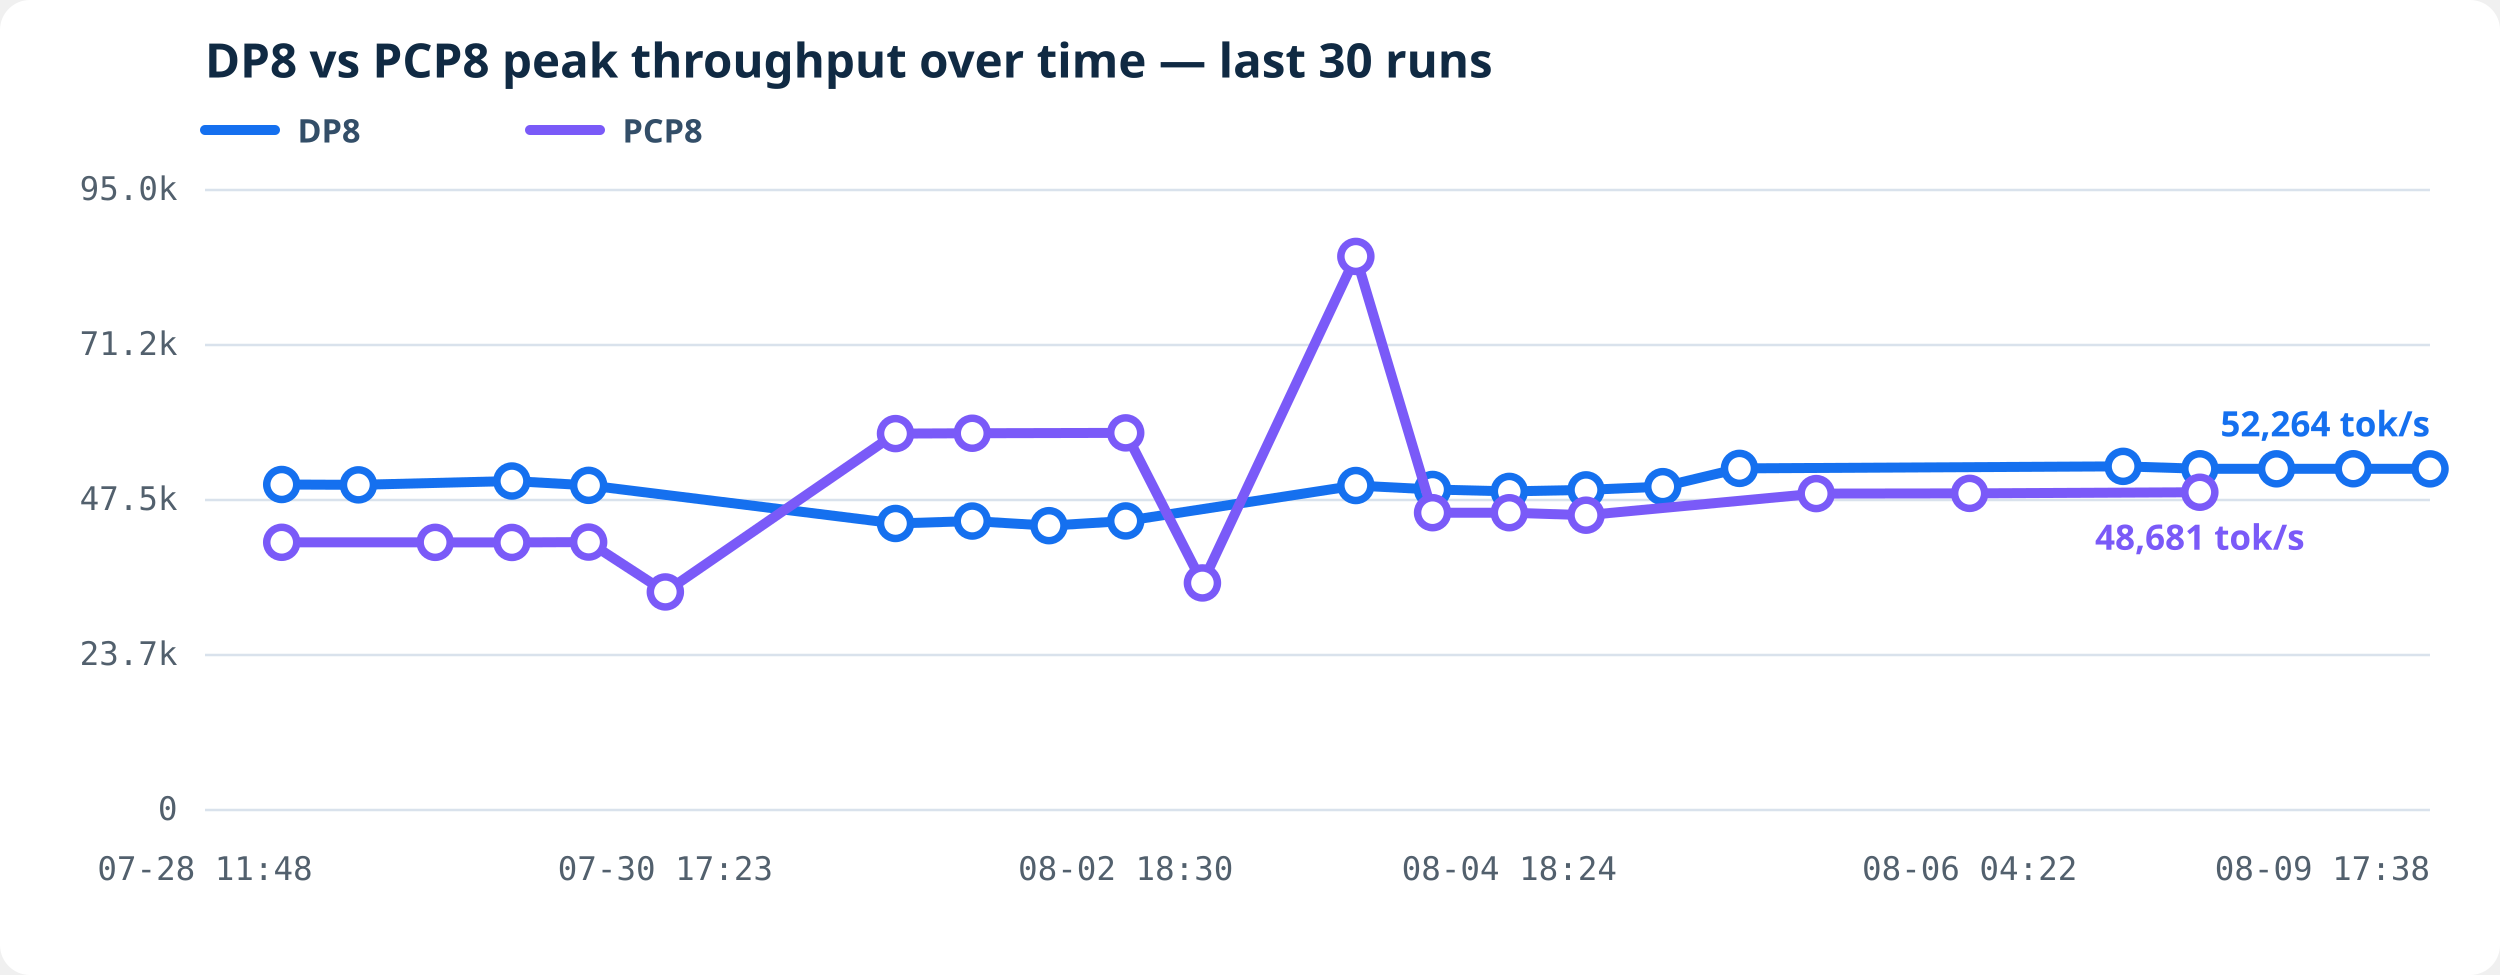
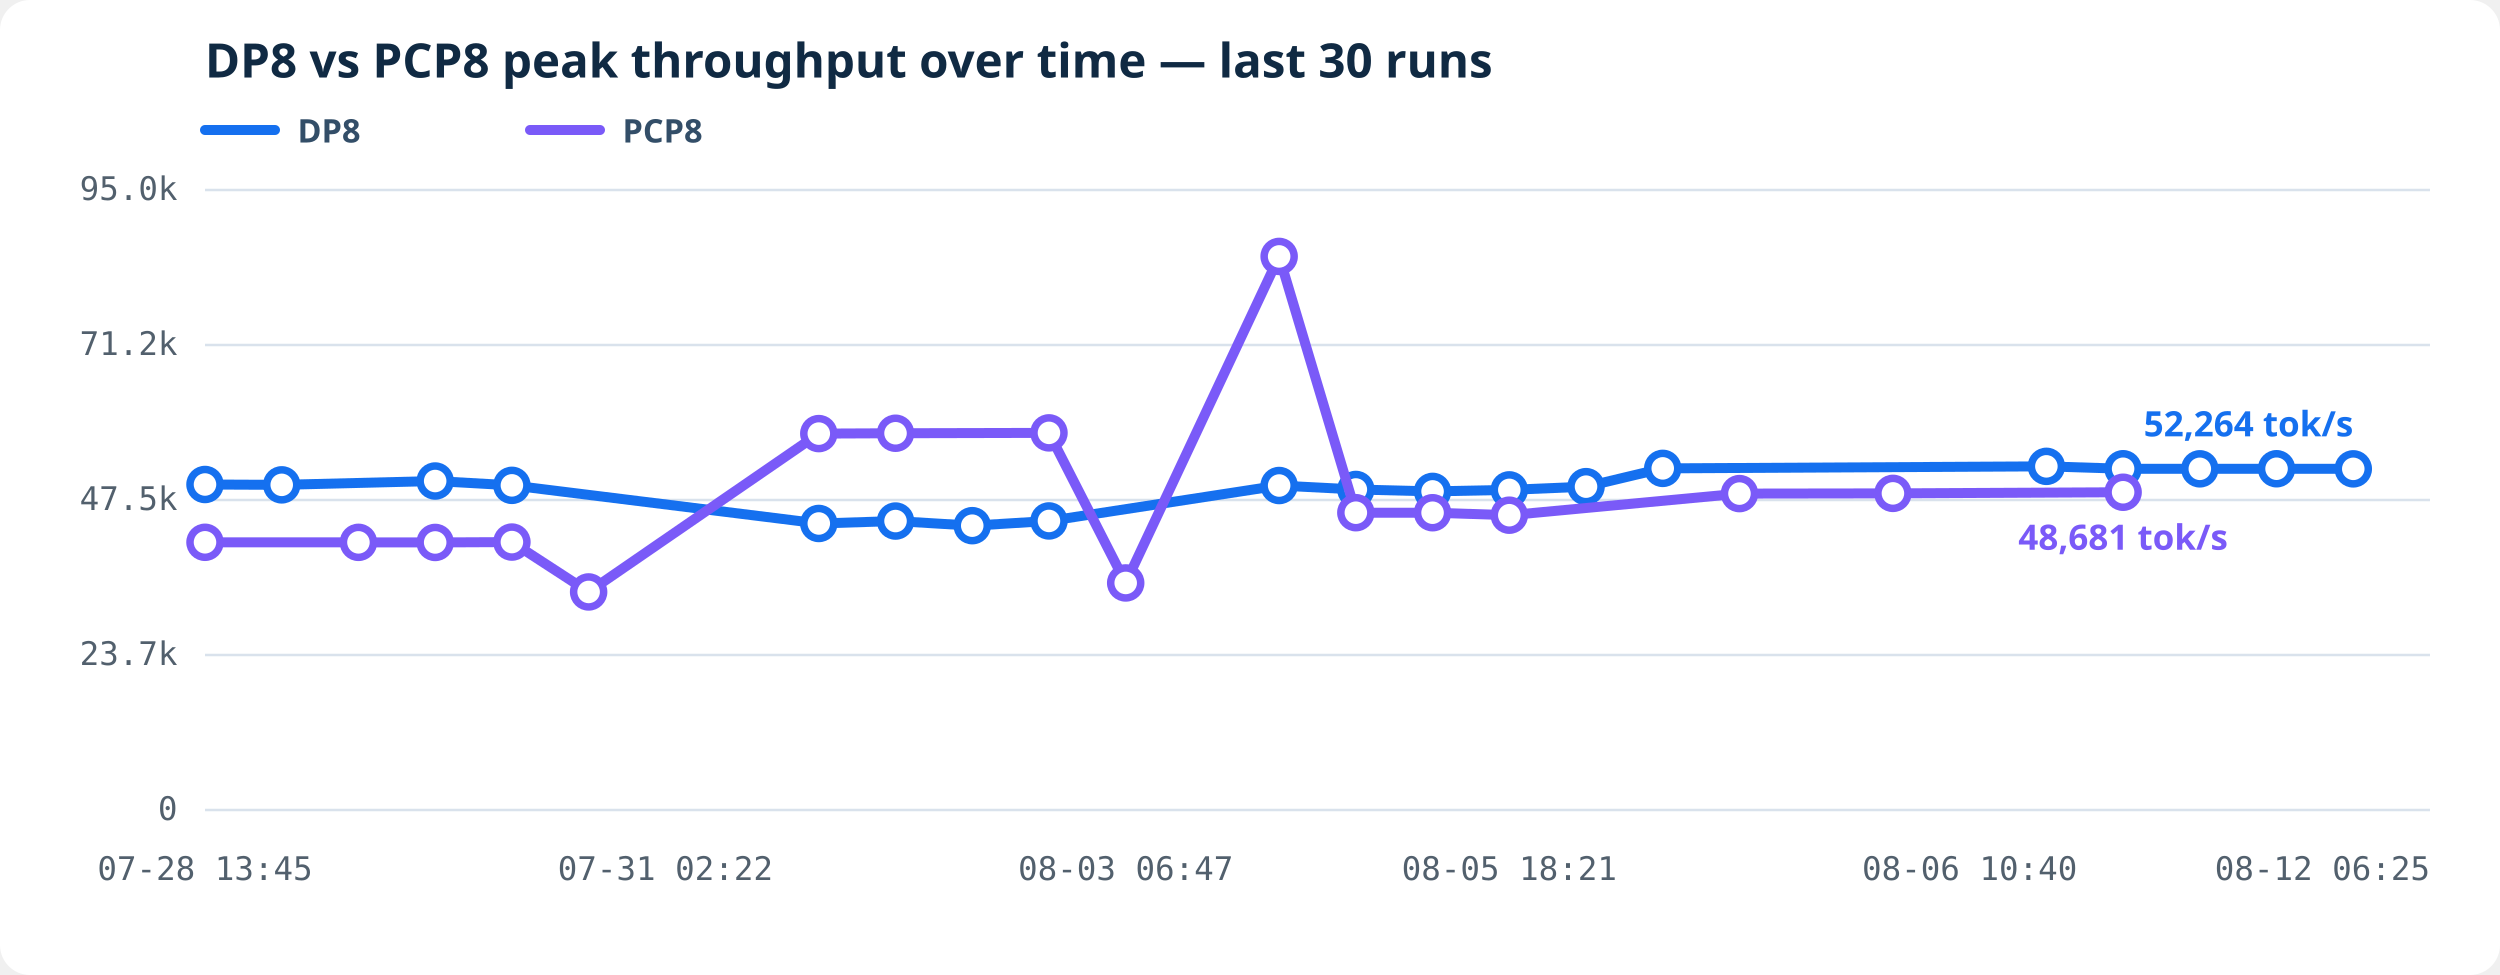
<svg xmlns="http://www.w3.org/2000/svg" viewBox="0 0 1000 390" role="img" aria-labelledby="history-title history-desc">
  <style>.bg{fill:#fff}.grid{stroke:#d9e2ec;stroke-width:1}.axis{fill:#52606d;font:13px ui-monospace,SFMono-Regular,Consolas,monospace}.heading{fill:#102a43;font:600 19px system-ui,sans-serif}.line{fill:none;stroke-width:4;stroke-linejoin:round;stroke-linecap:round}.dot{fill:#fff;stroke-width:3}.latest{stroke-width:3}.legend{fill:#334e68;font:600 13px system-ui,sans-serif}.value{font:600 14px system-ui,sans-serif}</style>
  <rect class="bg" width="1000" height="390" rx="12" />
  <text class="heading" x="82" y="31">DP8 vs PCP8 peak throughput over time — last 30 runs</text>
  <line x1="82" y1="52" x2="110" y2="52" stroke="#1570ef" stroke-width="4" stroke-linecap="round" />
  <text class="legend" x="119" y="57">DP8</text>
  <line x1="212" y1="52" x2="240" y2="52" stroke="#7a5af8" stroke-width="4" stroke-linecap="round" />
  <text class="legend" x="249" y="57">PCP8</text>
  <line class="grid" x1="82" y1="324.00" x2="972" y2="324.00" />
  <text class="axis" text-anchor="end" x="71" y="328.00">0</text>
  <line class="grid" x1="82" y1="262.00" x2="972" y2="262.00" />
  <text class="axis" text-anchor="end" x="71" y="266.00">23.7k</text>
  <line class="grid" x1="82" y1="200.00" x2="972" y2="200.00" />
  <text class="axis" text-anchor="end" x="71" y="204.00">47.5k</text>
  <line class="grid" x1="82" y1="138.00" x2="972" y2="138.00" />
  <text class="axis" text-anchor="end" x="71" y="142.00">71.2k</text>
  <line class="grid" x1="82" y1="76.00" x2="972" y2="76.00" />
  <text class="axis" text-anchor="end" x="71" y="80.00">95.0k</text>
-   <text class="axis" text-anchor="middle" x="82.00" y="352">07-28 11:48</text>
-   <text class="axis" text-anchor="middle" x="266.14" y="352">07-30 17:23</text>
-   <text class="axis" text-anchor="middle" x="450.28" y="352">08-02 18:30</text>
-   <text class="axis" text-anchor="middle" x="603.72" y="352">08-04 18:24</text>
-   <text class="axis" text-anchor="middle" x="787.86" y="352">08-06 04:22</text>
-   <text class="axis" text-anchor="end" x="972.00" y="352">08-09 17:38</text>
-   <polyline class="line" stroke="#1570ef" points="112.69,193.80 143.38,193.94 204.76,192.41 235.45,194.14 358.21,209.39 388.90,208.42 419.59,210.27 450.28,208.38 542.34,194.21 573.03,195.79 603.72,196.56 634.41,195.95 665.10,194.66 695.79,187.35 849.24,186.54 879.93,187.50 910.62,187.53 941.31,187.50 972.00,187.54" />
-   <circle class="dot" fill="#fff" stroke="#1570ef" cx="112.69" cy="193.80" r="6" />
-   <circle class="dot" fill="#fff" stroke="#1570ef" cx="143.38" cy="193.94" r="6" />
-   <circle class="dot" fill="#fff" stroke="#1570ef" cx="204.76" cy="192.41" r="6" />
-   <circle class="dot" fill="#fff" stroke="#1570ef" cx="235.45" cy="194.14" r="6" />
-   <circle class="dot" fill="#fff" stroke="#1570ef" cx="358.21" cy="209.39" r="6" />
-   <circle class="dot" fill="#fff" stroke="#1570ef" cx="388.90" cy="208.42" r="6" />
-   <circle class="dot" fill="#fff" stroke="#1570ef" cx="419.59" cy="210.27" r="6" />
-   <circle class="dot" fill="#fff" stroke="#1570ef" cx="450.28" cy="208.38" r="6" />
-   <circle class="dot" fill="#fff" stroke="#1570ef" cx="542.34" cy="194.21" r="6" />
-   <circle class="dot" fill="#fff" stroke="#1570ef" cx="573.03" cy="195.79" r="6" />
-   <circle class="dot" fill="#fff" stroke="#1570ef" cx="603.72" cy="196.56" r="6" />
-   <circle class="dot" fill="#fff" stroke="#1570ef" cx="634.41" cy="195.95" r="6" />
-   <circle class="dot" fill="#fff" stroke="#1570ef" cx="665.10" cy="194.66" r="6" />
-   <circle class="dot" fill="#fff" stroke="#1570ef" cx="695.79" cy="187.35" r="6" />
-   <circle class="dot" fill="#fff" stroke="#1570ef" cx="849.24" cy="186.54" r="6" />
-   <circle class="dot" fill="#fff" stroke="#1570ef" cx="879.93" cy="187.50" r="6" />
-   <circle class="dot" fill="#fff" stroke="#1570ef" cx="910.62" cy="187.53" r="6" />
-   <circle class="dot" fill="#fff" stroke="#1570ef" cx="941.31" cy="187.50" r="6" />
-   <circle class="dot latest" fill="#1570ef" stroke="#1570ef" cx="972.00" cy="187.54" r="6" />
-   <text class="value" fill="#1570ef" text-anchor="end" x="972.00" y="174.54">52,264 tok/s</text>
-   <polyline class="line" stroke="#7a5af8" points="112.69,216.92 174.07,216.94 204.76,216.98 235.45,216.83 266.14,236.78 358.21,173.44 388.90,173.30 450.28,173.15 480.97,233.18 542.34,102.57 573.03,205.08 603.72,205.09 634.41,206.08 726.48,197.44 787.86,197.35 879.93,196.90" />
-   <circle class="dot" fill="#fff" stroke="#7a5af8" cx="112.69" cy="216.92" r="6" />
-   <circle class="dot" fill="#fff" stroke="#7a5af8" cx="174.07" cy="216.94" r="6" />
-   <circle class="dot" fill="#fff" stroke="#7a5af8" cx="204.76" cy="216.98" r="6" />
-   <circle class="dot" fill="#fff" stroke="#7a5af8" cx="235.45" cy="216.83" r="6" />
-   <circle class="dot" fill="#fff" stroke="#7a5af8" cx="266.14" cy="236.78" r="6" />
-   <circle class="dot" fill="#fff" stroke="#7a5af8" cx="358.21" cy="173.44" r="6" />
-   <circle class="dot" fill="#fff" stroke="#7a5af8" cx="388.90" cy="173.30" r="6" />
-   <circle class="dot" fill="#fff" stroke="#7a5af8" cx="450.28" cy="173.15" r="6" />
-   <circle class="dot" fill="#fff" stroke="#7a5af8" cx="480.97" cy="233.18" r="6" />
-   <circle class="dot" fill="#fff" stroke="#7a5af8" cx="542.34" cy="102.57" r="6" />
-   <circle class="dot" fill="#fff" stroke="#7a5af8" cx="573.03" cy="205.08" r="6" />
-   <circle class="dot" fill="#fff" stroke="#7a5af8" cx="603.72" cy="205.09" r="6" />
-   <circle class="dot" fill="#fff" stroke="#7a5af8" cx="634.41" cy="206.08" r="6" />
-   <circle class="dot" fill="#fff" stroke="#7a5af8" cx="726.48" cy="197.44" r="6" />
-   <circle class="dot" fill="#fff" stroke="#7a5af8" cx="787.86" cy="197.35" r="6" />
-   <circle class="dot latest" fill="#7a5af8" stroke="#7a5af8" cx="879.93" cy="196.90" r="6" />
-   <text class="value" fill="#7a5af8" text-anchor="middle" x="879.93" y="219.90">48,681 tok/s</text>
+   <text class="axis" text-anchor="middle" x="82.00" y="352">07-28 13:45</text>
+   <text class="axis" text-anchor="middle" x="266.14" y="352">07-31 02:22</text>
+   <text class="axis" text-anchor="middle" x="450.28" y="352">08-03 06:47</text>
+   <text class="axis" text-anchor="middle" x="603.72" y="352">08-05 18:21</text>
+   <text class="axis" text-anchor="middle" x="787.86" y="352">08-06 10:40</text>
+   <text class="axis" text-anchor="end" x="972.00" y="352">08-12 06:25</text>
+   <polyline class="line" stroke="#1570ef" points="82.00,193.80 112.69,193.94 174.07,192.41 204.76,194.14 327.52,209.39 358.21,208.42 388.90,210.27 419.59,208.38 511.66,194.21 542.34,195.79 573.03,196.56 603.72,195.95 634.41,194.66 665.10,187.35 818.55,186.54 849.24,187.50 879.93,187.53 910.62,187.50 941.31,187.54" />
+   <circle class="dot" fill="#fff" stroke="#1570ef" cx="82.00" cy="193.80" r="6" />
+   <circle class="dot" fill="#fff" stroke="#1570ef" cx="112.69" cy="193.94" r="6" />
+   <circle class="dot" fill="#fff" stroke="#1570ef" cx="174.07" cy="192.41" r="6" />
+   <circle class="dot" fill="#fff" stroke="#1570ef" cx="204.76" cy="194.14" r="6" />
+   <circle class="dot" fill="#fff" stroke="#1570ef" cx="327.52" cy="209.39" r="6" />
+   <circle class="dot" fill="#fff" stroke="#1570ef" cx="358.21" cy="208.42" r="6" />
+   <circle class="dot" fill="#fff" stroke="#1570ef" cx="388.90" cy="210.27" r="6" />
+   <circle class="dot" fill="#fff" stroke="#1570ef" cx="419.59" cy="208.38" r="6" />
+   <circle class="dot" fill="#fff" stroke="#1570ef" cx="511.66" cy="194.21" r="6" />
+   <circle class="dot" fill="#fff" stroke="#1570ef" cx="542.34" cy="195.79" r="6" />
+   <circle class="dot" fill="#fff" stroke="#1570ef" cx="573.03" cy="196.56" r="6" />
+   <circle class="dot" fill="#fff" stroke="#1570ef" cx="603.72" cy="195.95" r="6" />
+   <circle class="dot" fill="#fff" stroke="#1570ef" cx="634.41" cy="194.66" r="6" />
+   <circle class="dot" fill="#fff" stroke="#1570ef" cx="665.10" cy="187.35" r="6" />
+   <circle class="dot" fill="#fff" stroke="#1570ef" cx="818.55" cy="186.54" r="6" />
+   <circle class="dot" fill="#fff" stroke="#1570ef" cx="849.24" cy="187.50" r="6" />
+   <circle class="dot" fill="#fff" stroke="#1570ef" cx="879.93" cy="187.53" r="6" />
+   <circle class="dot" fill="#fff" stroke="#1570ef" cx="910.62" cy="187.50" r="6" />
+   <circle class="dot latest" fill="#1570ef" stroke="#1570ef" cx="941.31" cy="187.54" r="6" />
+   <text class="value" fill="#1570ef" text-anchor="end" x="941.31" y="174.54">52,264 tok/s</text>
+   <polyline class="line" stroke="#7a5af8" points="82.00,216.92 143.38,216.94 174.07,216.98 204.76,216.83 235.45,236.78 327.52,173.44 358.21,173.30 419.59,173.15 450.28,233.18 511.66,102.57 542.34,205.08 573.03,205.09 603.72,206.08 695.79,197.44 757.17,197.35 849.24,196.90" />
+   <circle class="dot" fill="#fff" stroke="#7a5af8" cx="82.00" cy="216.92" r="6" />
+   <circle class="dot" fill="#fff" stroke="#7a5af8" cx="143.38" cy="216.94" r="6" />
+   <circle class="dot" fill="#fff" stroke="#7a5af8" cx="174.07" cy="216.98" r="6" />
+   <circle class="dot" fill="#fff" stroke="#7a5af8" cx="204.76" cy="216.83" r="6" />
+   <circle class="dot" fill="#fff" stroke="#7a5af8" cx="235.45" cy="236.78" r="6" />
+   <circle class="dot" fill="#fff" stroke="#7a5af8" cx="327.52" cy="173.44" r="6" />
+   <circle class="dot" fill="#fff" stroke="#7a5af8" cx="358.21" cy="173.30" r="6" />
+   <circle class="dot" fill="#fff" stroke="#7a5af8" cx="419.59" cy="173.15" r="6" />
+   <circle class="dot" fill="#fff" stroke="#7a5af8" cx="450.28" cy="233.18" r="6" />
+   <circle class="dot" fill="#fff" stroke="#7a5af8" cx="511.66" cy="102.57" r="6" />
+   <circle class="dot" fill="#fff" stroke="#7a5af8" cx="542.34" cy="205.08" r="6" />
+   <circle class="dot" fill="#fff" stroke="#7a5af8" cx="573.03" cy="205.09" r="6" />
+   <circle class="dot" fill="#fff" stroke="#7a5af8" cx="603.72" cy="206.08" r="6" />
+   <circle class="dot" fill="#fff" stroke="#7a5af8" cx="695.79" cy="197.44" r="6" />
+   <circle class="dot" fill="#fff" stroke="#7a5af8" cx="757.17" cy="197.35" r="6" />
+   <circle class="dot latest" fill="#7a5af8" stroke="#7a5af8" cx="849.24" cy="196.90" r="6" />
+   <text class="value" fill="#7a5af8" text-anchor="middle" x="849.24" y="219.90">48,681 tok/s</text>
</svg>
